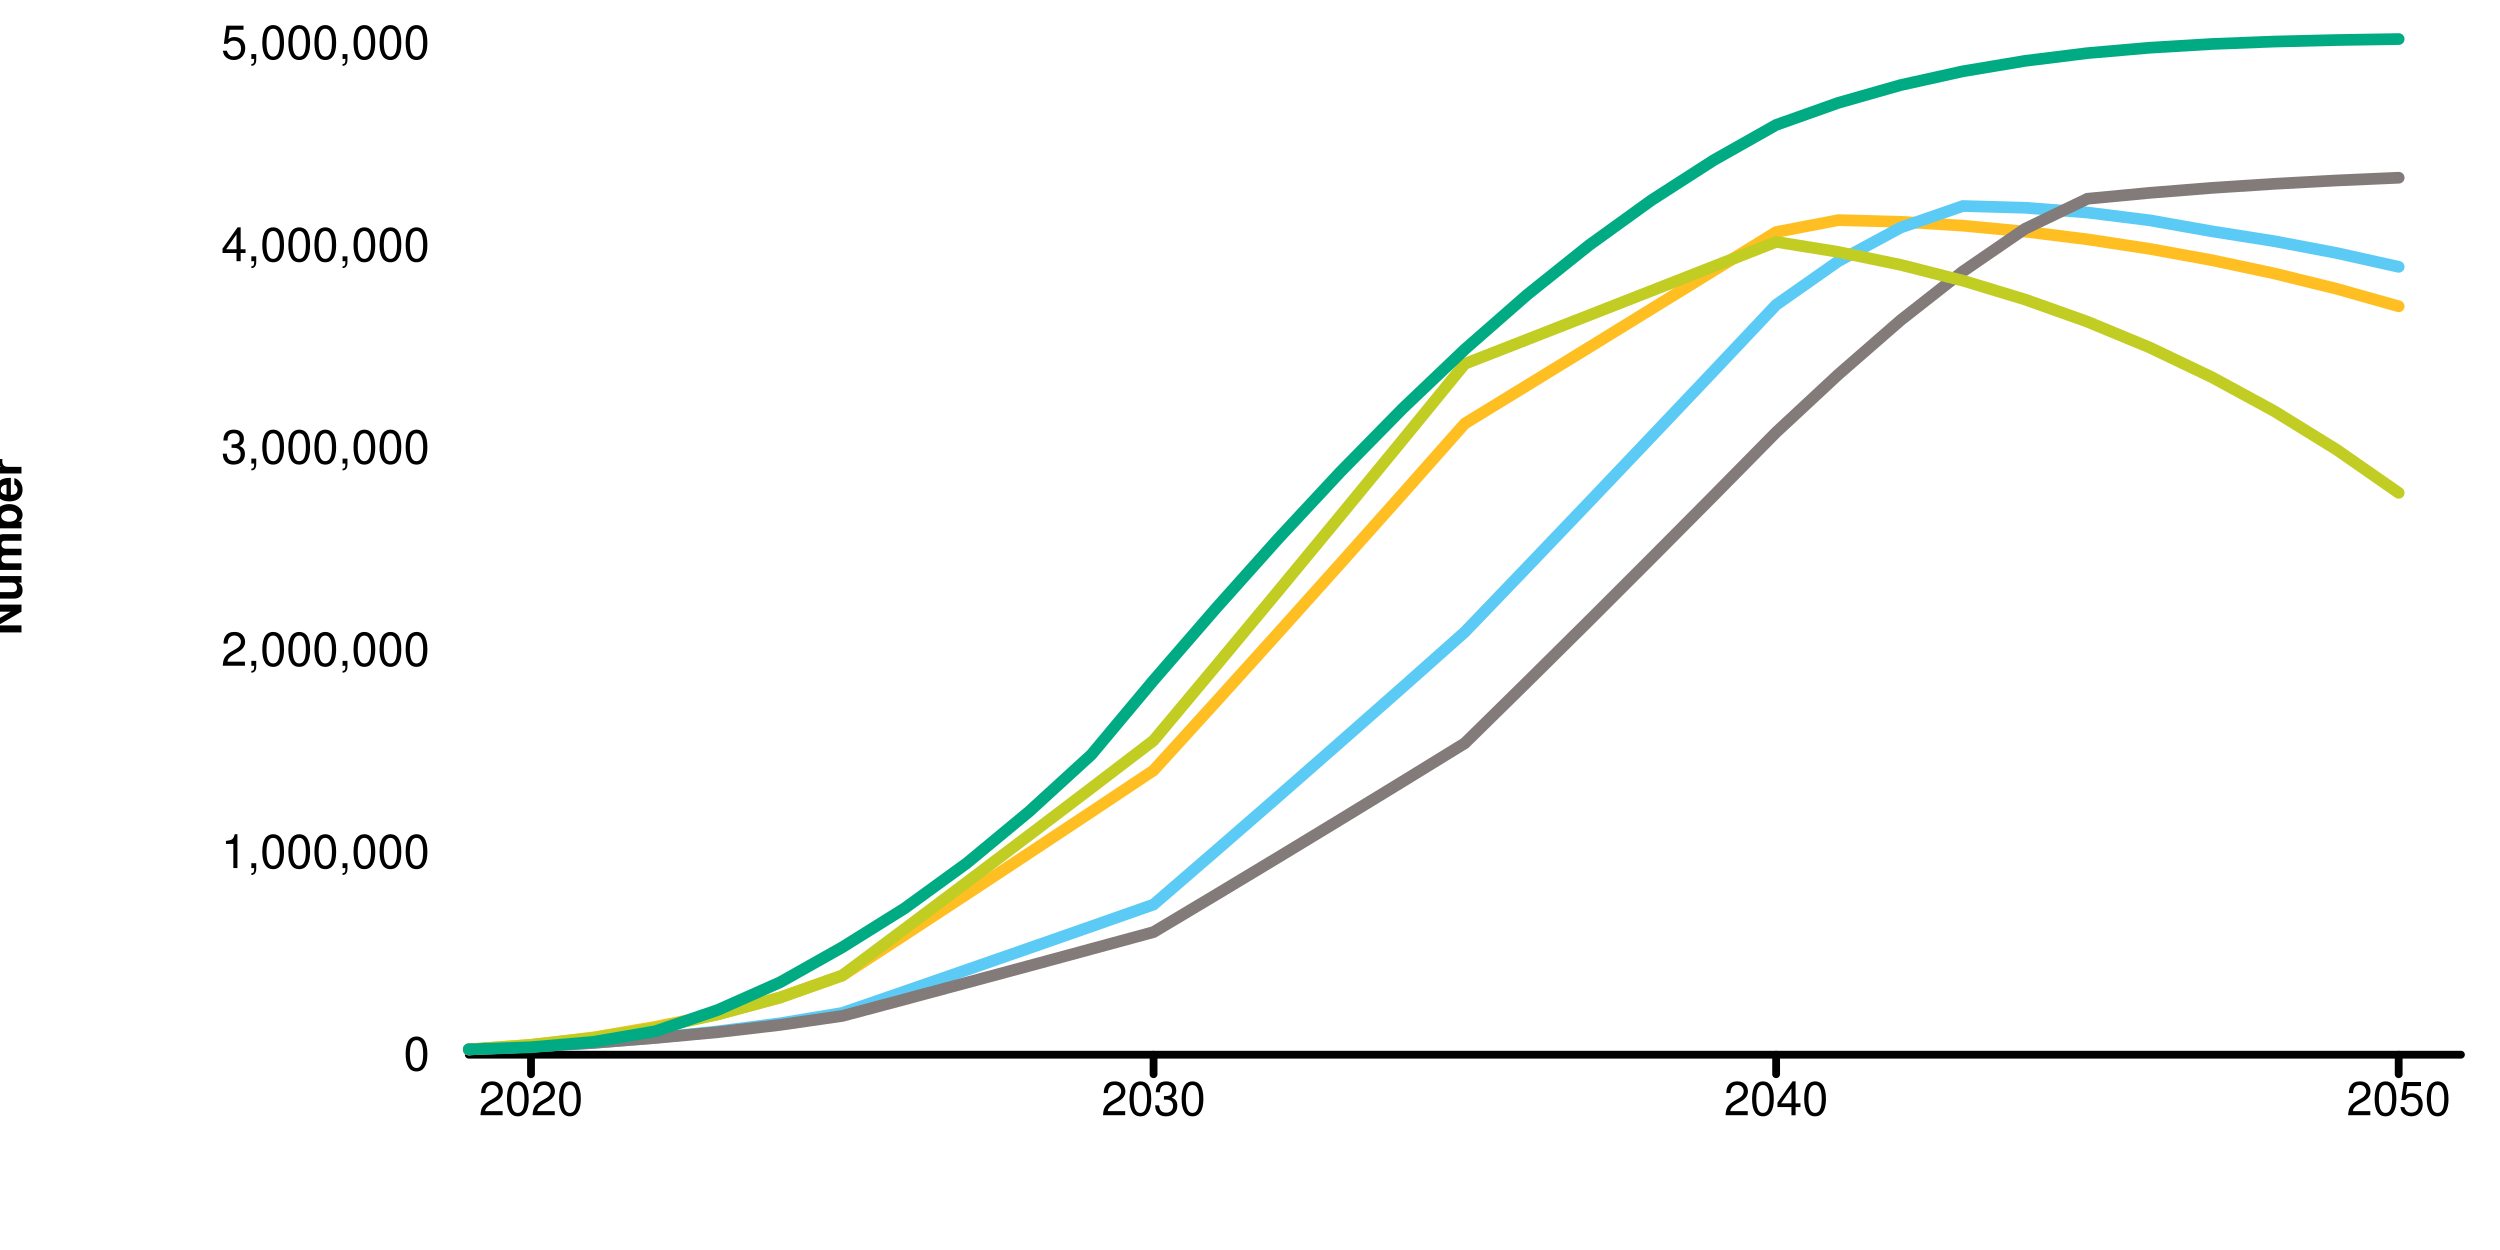
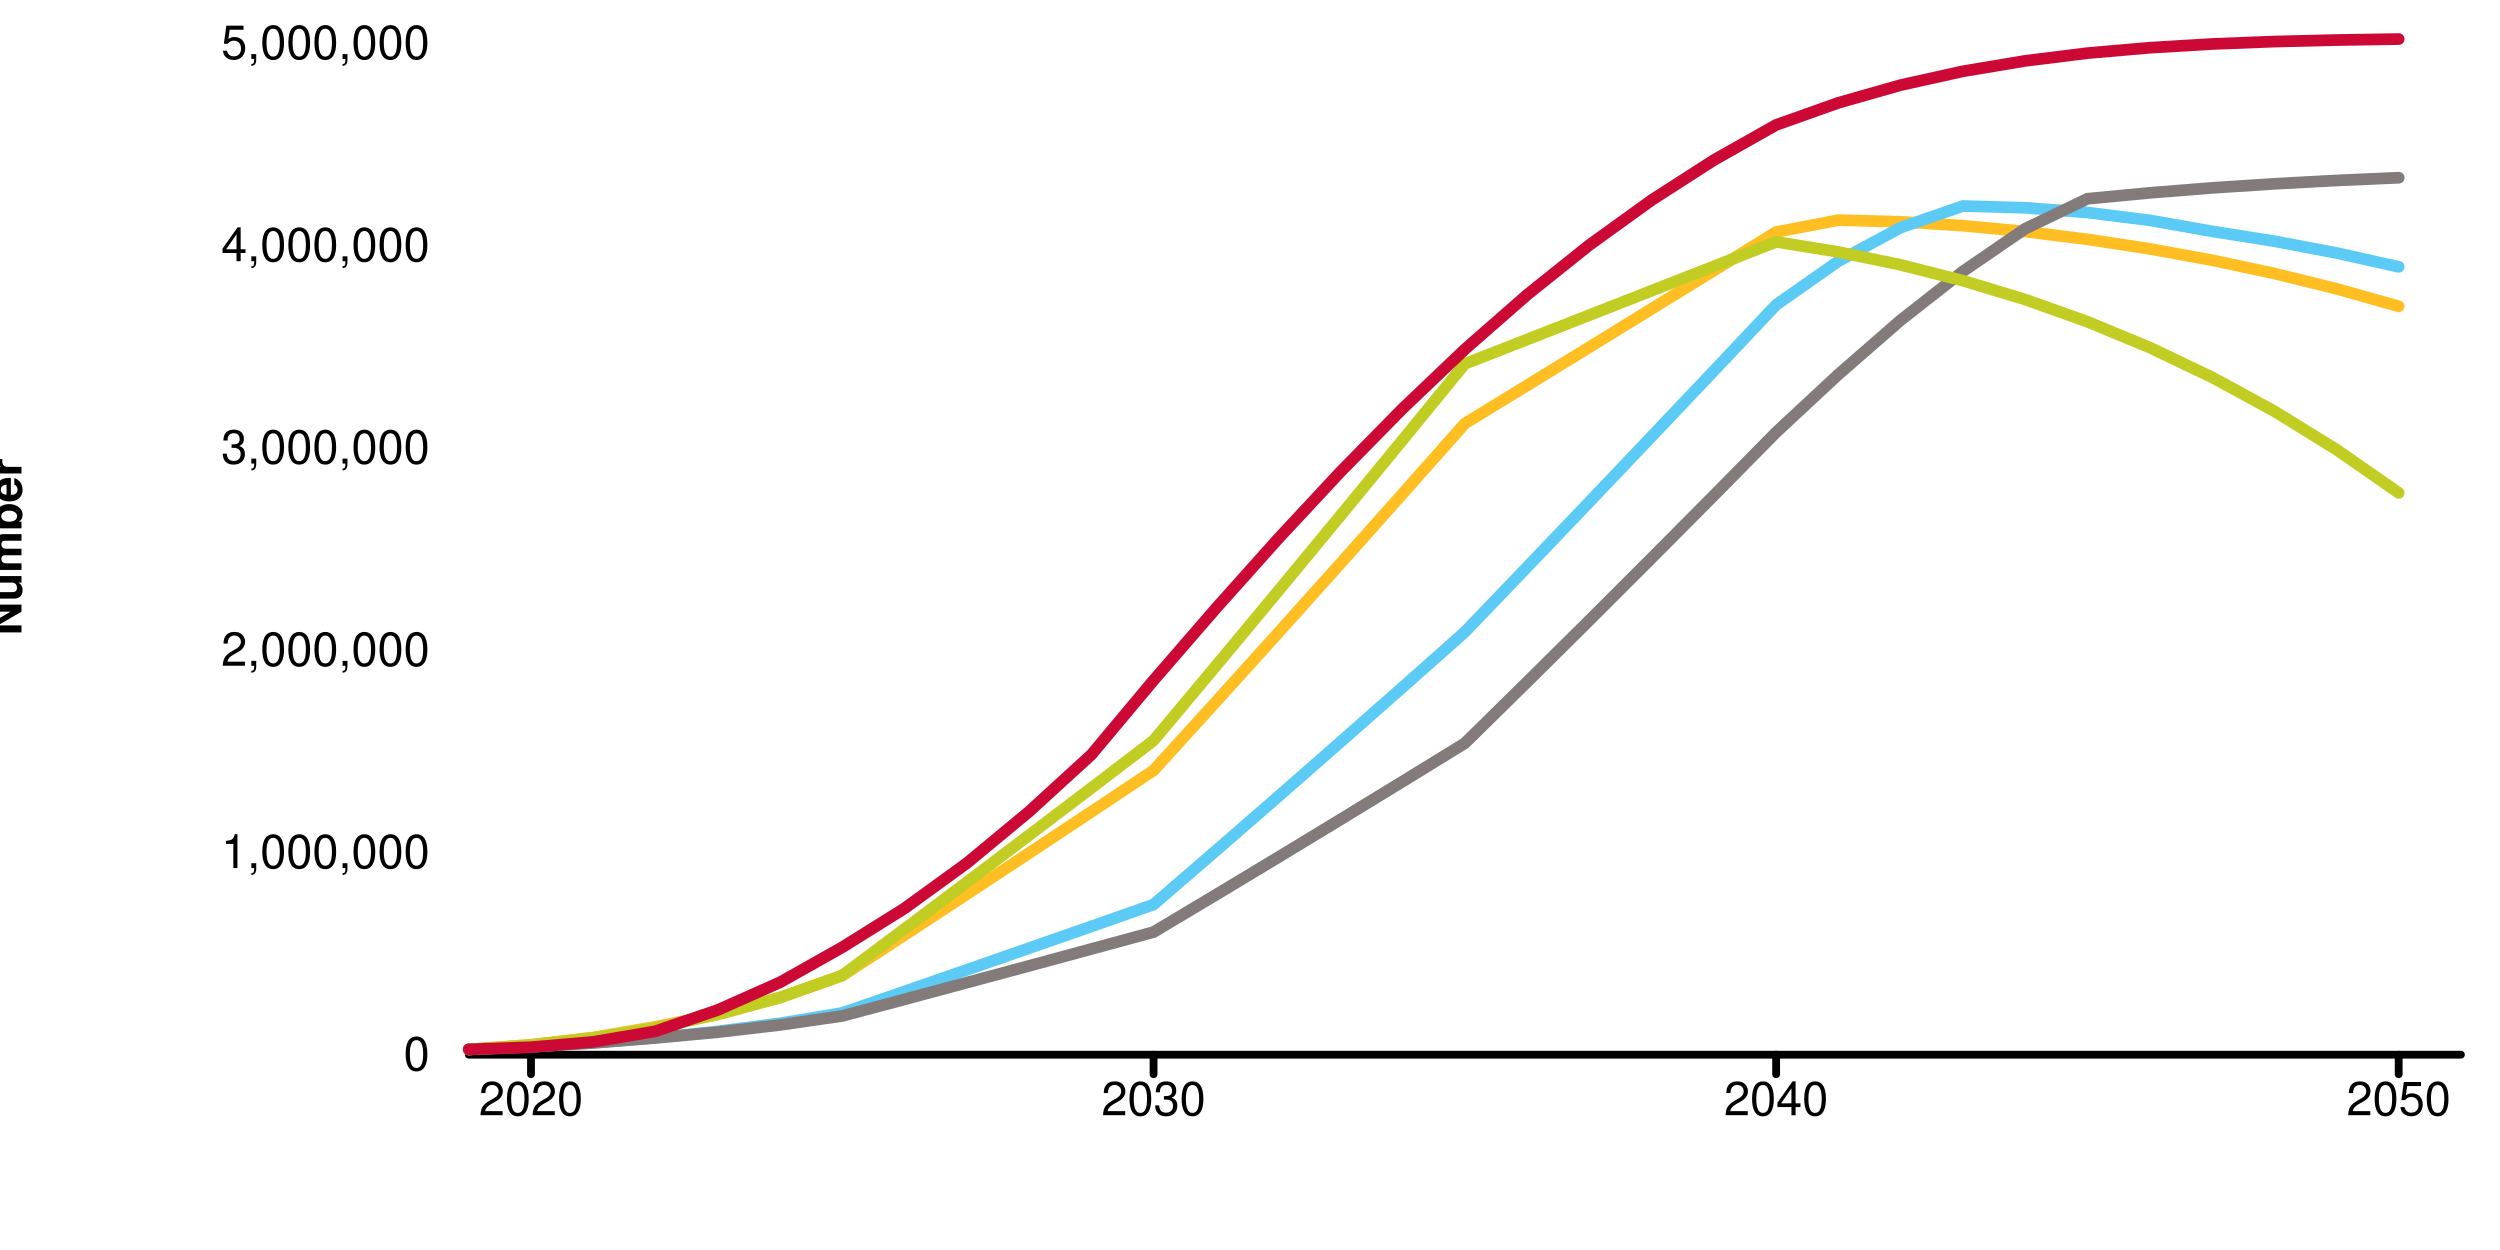
<svg xmlns="http://www.w3.org/2000/svg" width="640" height="320" viewBox="0 0 640 320" style="overflow:display" preserveAspectRatio="xMinYMin meet" overflow="visible">
  <defs>
    <style>
	.data-series path.line { fill-opacity: 0; }
	.data-series path.line.dotted { stroke-dasharray: 12 20 }
	.data-series circle { display: none; }
	.data-series:hover path.line, .data-series.on path.line { stroke-width: 5; }
	.data-series:hover circle, .data-series.on circle { display: inline; }
	.data-series circle:hover, .data-series circle.on { r: 6px!important; fill: black; }
	.grid { font-family: "Helvetica Neue",Helvetica,Arial,"Lucida Grande",sans-serif; }
	.grid line { stroke: rgb(0,0,0); stroke-width: 2; stroke-linecap: round; }
	.grid.grid-x text { text-anchor: middle; dominant-baseline: hanging; transform: translateY(10px); }
	.grid.grid-y text { text-anchor: end; dominant-baseline: middle; transform: translateX(-10px); }
	</style>
  </defs>
  <g class="grid grid-y">
    <line x1="120" y1="270" x2="630" y2="270" data-left="120" />
    <text x="120" y="270" text-anchor="end">0</text>
    <text x="120" y="218.215" text-anchor="end">1,000,000</text>
    <text x="120" y="166.43" text-anchor="end">2,000,000</text>
    <text x="120" y="114.645" text-anchor="end">3,000,000</text>
    <text x="120" y="62.86" text-anchor="end">4,000,000</text>
    <text x="120" y="11.075" text-anchor="end">5,000,000</text>
    <text style="text-anchor:middle;dominant-baseline:hanging;font-weight:bold;transform: translateY(140px) rotate(-90deg);">Number</text>
  </g>
  <g class="grid grid-x">
    <line class="tick" x1="135.938" y1="270" x2="135.938" y2="275" />
    <text x="135.938" y="270" text-anchor="middle">2020</text>
    <line class="tick" x1="295.312" y1="270" x2="295.312" y2="275" />
    <text x="295.312" y="270" text-anchor="middle">2030</text>
    <line class="tick" x1="454.688" y1="270" x2="454.688" y2="275" />
    <text x="454.688" y="270" text-anchor="middle">2040</text>
    <line class="tick" x1="614.062" y1="270" x2="614.062" y2="275" />
    <text x="614.062" y="270" text-anchor="middle">2050</text>
    <text style="text-anchor:middle;dominant-baseline:hanging;font-weight:bold;transform: translateY(140px) rotate(-90deg);" />
  </g>
  <g data-scenario="consumer-transformation" class="data-series">
    <path d="M 120.00,268.64L 135.94,267.47L 151.88,265.58L 167.81,262.84L 183.75,259.65L 199.69,255.34L 215.62,249.76L 231.56,239.36L 247.50,228.90L 263.44,218.39L 279.38,207.83L 295.31,197.22L 311.25,179.70L 327.19,162.05L 343.12,144.29L 359.06,126.41L 375.00,108.42L 390.94,98.66L 406.88,88.88L 422.81,79.07L 438.75,69.25L 454.69,59.40L 470.62,56.35L 486.56,56.78L 502.50,57.77L 518.44,59.29L 534.38,61.27L 550.31,63.71L 566.25,66.61L 582.19,70.00L 598.12,73.92L 614.06,78.41" id="Consumer transformation" class="line" stroke="#FFBF22" stroke-width="3" stroke-linecap="round" />
    <circle cx="120.00" cy="268.64" data-y="26353" data-x="2019" r="4" fill="#FFBF22" />
    <circle cx="135.94" cy="267.47" data-y="48816" data-x="2020" r="4" fill="#FFBF22" />
    <circle cx="151.88" cy="265.58" data-y="85378" data-x="2021" r="4" fill="#FFBF22" />
    <circle cx="167.81" cy="262.84" data-y="138243" data-x="2022" r="4" fill="#FFBF22" />
    <circle cx="183.75" cy="259.65" data-y="199929" data-x="2023" r="4" fill="#FFBF22" />
    <circle cx="199.69" cy="255.34" data-y="283107" data-x="2024" r="4" fill="#FFBF22" />
    <circle cx="215.62" cy="249.76" data-y="390798" data-x="2025" r="4" fill="#FFBF22" />
    <circle cx="231.56" cy="239.36" data-y="591758" data-x="2026" r="4" fill="#FFBF22" />
    <circle cx="247.50" cy="228.90" data-y="793697" data-x="2027" r="4" fill="#FFBF22" />
    <circle cx="263.44" cy="218.39" data-y="996615" data-x="2028" r="4" fill="#FFBF22" />
    <circle cx="279.38" cy="207.83" data-y="1200512" data-x="2029" r="4" fill="#FFBF22" />
    <circle cx="295.31" cy="197.22" data-y="1405387" data-x="2030" r="4" fill="#FFBF22" />
    <circle cx="311.25" cy="179.70" data-y="1743832" data-x="2031" r="4" fill="#FFBF22" />
    <circle cx="327.19" cy="162.05" data-y="2084541" data-x="2032" r="4" fill="#FFBF22" />
    <circle cx="343.12" cy="144.29" data-y="2427512" data-x="2033" r="4" fill="#FFBF22" />
    <circle cx="359.06" cy="126.41" data-y="2772745" data-x="2034" r="4" fill="#FFBF22" />
    <circle cx="375.00" cy="108.42" data-y="3120242" data-x="2035" r="4" fill="#FFBF22" />
    <circle cx="390.94" cy="98.66" data-y="3308699" data-x="2036" r="4" fill="#FFBF22" />
    <circle cx="406.88" cy="88.88" data-y="3497584" data-x="2037" r="4" fill="#FFBF22" />
    <circle cx="422.81" cy="79.07" data-y="3686897" data-x="2038" r="4" fill="#FFBF22" />
    <circle cx="438.75" cy="69.25" data-y="3876637" data-x="2039" r="4" fill="#FFBF22" />
    <circle cx="454.69" cy="59.40" data-y="4066804" data-x="2040" r="4" fill="#FFBF22" />
    <circle cx="470.62" cy="56.35" data-y="4125754" data-x="2041" r="4" fill="#FFBF22" />
    <circle cx="486.56" cy="56.78" data-y="4117329" data-x="2042" r="4" fill="#FFBF22" />
    <circle cx="502.50" cy="57.77" data-y="4098209" data-x="2043" r="4" fill="#FFBF22" />
    <circle cx="518.44" cy="59.29" data-y="4069016" data-x="2044" r="4" fill="#FFBF22" />
    <circle cx="534.38" cy="61.27" data-y="4030767" data-x="2045" r="4" fill="#FFBF22" />
    <circle cx="550.31" cy="63.71" data-y="3983677" data-x="2046" r="4" fill="#FFBF22" />
    <circle cx="566.25" cy="66.61" data-y="3927599" data-x="2047" r="4" fill="#FFBF22" />
    <circle cx="582.19" cy="70.00" data-y="3862044" data-x="2048" r="4" fill="#FFBF22" />
    <circle cx="598.12" cy="73.92" data-y="3786452" data-x="2049" r="4" fill="#FFBF22" />
    <circle cx="614.06" cy="78.41" data-y="3699764" data-x="2050" r="4" fill="#FFBF22" />
  </g>
  <g data-scenario="system-transformation" class="data-series">
    <path d="M 120.00,268.64L 135.94,267.95L 151.88,266.98L 167.81,265.68L 183.75,264.03L 199.69,261.96L 215.62,259.31L 231.56,253.81L 247.50,248.28L 263.44,242.73L 279.38,237.16L 295.31,231.56L 311.25,217.80L 327.19,203.94L 343.12,189.98L 359.06,175.94L 375.00,161.79L 390.94,145.17L 406.88,128.49L 422.81,111.74L 438.75,94.93L 454.69,78.04L 470.62,66.87L 486.56,58.26L 502.50,52.74L 518.44,53.19L 534.38,54.41L 550.31,56.40L 566.25,59.22L 582.19,61.74L 598.12,64.76L 614.06,68.31" id="System transformation" class="line" stroke="#5BCBF5" stroke-width="3" stroke-linecap="round" />
    <circle cx="120.00" cy="268.64" data-y="26353" data-x="2019" r="4" fill="#5BCBF5" />
    <circle cx="135.94" cy="267.95" data-y="39495" data-x="2020" r="4" fill="#5BCBF5" />
    <circle cx="151.88" cy="266.98" data-y="58283" data-x="2021" r="4" fill="#5BCBF5" />
    <circle cx="167.81" cy="265.68" data-y="83507" data-x="2022" r="4" fill="#5BCBF5" />
    <circle cx="183.75" cy="264.03" data-y="115349" data-x="2023" r="4" fill="#5BCBF5" />
    <circle cx="199.69" cy="261.96" data-y="155299" data-x="2024" r="4" fill="#5BCBF5" />
    <circle cx="215.62" cy="259.31" data-y="206418" data-x="2025" r="4" fill="#5BCBF5" />
    <circle cx="231.56" cy="253.81" data-y="312686" data-x="2026" r="4" fill="#5BCBF5" />
    <circle cx="247.50" cy="248.28" data-y="419409" data-x="2027" r="4" fill="#5BCBF5" />
    <circle cx="263.44" cy="242.73" data-y="526587" data-x="2028" r="4" fill="#5BCBF5" />
    <circle cx="279.38" cy="237.16" data-y="634219" data-x="2029" r="4" fill="#5BCBF5" />
    <circle cx="295.31" cy="231.56" data-y="742307" data-x="2030" r="4" fill="#5BCBF5" />
    <circle cx="311.25" cy="217.80" data-y="1008078" data-x="2031" r="4" fill="#5BCBF5" />
    <circle cx="327.19" cy="203.94" data-y="1275692" data-x="2032" r="4" fill="#5BCBF5" />
    <circle cx="343.12" cy="189.98" data-y="1545150" data-x="2033" r="4" fill="#5BCBF5" />
    <circle cx="359.06" cy="175.94" data-y="1816451" data-x="2034" r="4" fill="#5BCBF5" />
    <circle cx="375.00" cy="161.79" data-y="2089596" data-x="2035" r="4" fill="#5BCBF5" />
    <circle cx="390.94" cy="145.17" data-y="2410459" data-x="2036" r="4" fill="#5BCBF5" />
    <circle cx="406.88" cy="128.49" data-y="2732610" data-x="2037" r="4" fill="#5BCBF5" />
    <circle cx="422.81" cy="111.74" data-y="3056051" data-x="2038" r="4" fill="#5BCBF5" />
    <circle cx="438.75" cy="94.93" data-y="3380781" data-x="2039" r="4" fill="#5BCBF5" />
    <circle cx="454.69" cy="78.04" data-y="3706800" data-x="2040" r="4" fill="#5BCBF5" />
    <circle cx="470.62" cy="66.87" data-y="3922611" data-x="2041" r="4" fill="#5BCBF5" />
    <circle cx="486.56" cy="58.26" data-y="4088850" data-x="2042" r="4" fill="#5BCBF5" />
    <circle cx="502.50" cy="52.74" data-y="4195461" data-x="2043" r="4" fill="#5BCBF5" />
    <circle cx="518.44" cy="53.19" data-y="4186739" data-x="2044" r="4" fill="#5BCBF5" />
    <circle cx="534.38" cy="54.41" data-y="4163257" data-x="2045" r="4" fill="#5BCBF5" />
    <circle cx="550.31" cy="56.40" data-y="4124784" data-x="2046" r="4" fill="#5BCBF5" />
    <circle cx="566.25" cy="59.22" data-y="4070293" data-x="2047" r="4" fill="#5BCBF5" />
    <circle cx="582.19" cy="61.74" data-y="4021726" data-x="2048" r="4" fill="#5BCBF5" />
    <circle cx="598.12" cy="64.76" data-y="3963395" data-x="2049" r="4" fill="#5BCBF5" />
    <circle cx="614.06" cy="68.31" data-y="3894709" data-x="2050" r="4" fill="#5BCBF5" />
  </g>
  <g data-scenario="steady-progression" class="data-series">
    <path d="M 120.00,268.64L 135.94,267.95L 151.88,266.98L 167.81,265.71L 183.75,264.24L 199.69,262.38L 215.62,260.08L 231.56,255.83L 247.50,251.55L 263.44,247.26L 279.38,242.94L 295.31,238.61L 311.25,229.08L 327.19,219.48L 343.12,209.81L 359.06,200.07L 375.00,190.26L 390.94,174.59L 406.88,158.80L 422.81,142.88L 438.75,126.84L 454.69,110.67L 470.62,95.86L 486.56,81.98L 502.50,69.48L 518.44,58.55L 534.38,50.88L 550.31,49.37L 566.25,48.10L 582.19,47.06L 598.12,46.20L 614.06,45.50" id="Steady progression" class="line" stroke="#827B7A" stroke-width="3" stroke-linecap="round" />
    <circle cx="120.00" cy="268.64" data-y="26353" data-x="2019" r="4" fill="#827B7A" />
    <circle cx="135.94" cy="267.95" data-y="39601" data-x="2020" r="4" fill="#827B7A" />
    <circle cx="151.88" cy="266.98" data-y="58354" data-x="2021" r="4" fill="#827B7A" />
    <circle cx="167.81" cy="265.71" data-y="82912" data-x="2022" r="4" fill="#827B7A" />
    <circle cx="183.75" cy="264.24" data-y="111155" data-x="2023" r="4" fill="#827B7A" />
    <circle cx="199.69" cy="262.38" data-y="147080" data-x="2024" r="4" fill="#827B7A" />
    <circle cx="215.62" cy="260.08" data-y="191496" data-x="2025" r="4" fill="#827B7A" />
    <circle cx="231.56" cy="255.83" data-y="273715" data-x="2026" r="4" fill="#827B7A" />
    <circle cx="247.50" cy="251.55" data-y="356283" data-x="2027" r="4" fill="#827B7A" />
    <circle cx="263.44" cy="247.26" data-y="439202" data-x="2028" r="4" fill="#827B7A" />
    <circle cx="279.38" cy="242.94" data-y="522470" data-x="2029" r="4" fill="#827B7A" />
    <circle cx="295.31" cy="238.61" data-y="606089" data-x="2030" r="4" fill="#827B7A" />
    <circle cx="311.25" cy="229.08" data-y="790179" data-x="2031" r="4" fill="#827B7A" />
    <circle cx="327.19" cy="219.48" data-y="975602" data-x="2032" r="4" fill="#827B7A" />
    <circle cx="343.12" cy="209.81" data-y="1162357" data-x="2033" r="4" fill="#827B7A" />
    <circle cx="359.06" cy="200.07" data-y="1350446" data-x="2034" r="4" fill="#827B7A" />
    <circle cx="375.00" cy="190.26" data-y="1539869" data-x="2035" r="4" fill="#827B7A" />
    <circle cx="390.94" cy="174.59" data-y="1842394" data-x="2036" r="4" fill="#827B7A" />
    <circle cx="406.88" cy="158.80" data-y="2147351" data-x="2037" r="4" fill="#827B7A" />
    <circle cx="422.81" cy="142.88" data-y="2454741" data-x="2038" r="4" fill="#827B7A" />
    <circle cx="438.75" cy="126.84" data-y="2764562" data-x="2039" r="4" fill="#827B7A" />
    <circle cx="454.69" cy="110.67" data-y="3076814" data-x="2040" r="4" fill="#827B7A" />
    <circle cx="470.62" cy="95.86" data-y="3362836" data-x="2041" r="4" fill="#827B7A" />
    <circle cx="486.56" cy="81.98" data-y="3630812" data-x="2042" r="4" fill="#827B7A" />
    <circle cx="502.50" cy="69.48" data-y="3872204" data-x="2043" r="4" fill="#827B7A" />
    <circle cx="518.44" cy="58.55" data-y="4083210" data-x="2044" r="4" fill="#827B7A" />
    <circle cx="534.38" cy="50.88" data-y="4231311" data-x="2045" r="4" fill="#827B7A" />
    <circle cx="550.31" cy="49.37" data-y="4260558" data-x="2046" r="4" fill="#827B7A" />
    <circle cx="566.25" cy="48.10" data-y="4285024" data-x="2047" r="4" fill="#827B7A" />
    <circle cx="582.19" cy="47.06" data-y="4305178" data-x="2048" r="4" fill="#827B7A" />
    <circle cx="598.12" cy="46.20" data-y="4321674" data-x="2049" r="4" fill="#827B7A" />
    <circle cx="614.06" cy="45.50" data-y="4335203" data-x="2050" r="4" fill="#827B7A" />
  </g>
  <g data-scenario="leading-the-way" class="data-series">
    <path d="M 120.00,268.64L 135.94,267.48L 151.88,265.70L 167.81,263.16L 183.75,259.69L 199.69,255.38L 215.62,249.70L 231.56,237.81L 247.50,225.85L 263.44,213.82L 279.38,201.73L 295.31,189.57L 311.25,170.51L 327.19,151.34L 343.12,132.05L 359.06,112.65L 375.00,93.14L 390.94,86.91L 406.88,80.67L 422.81,74.43L 438.75,68.18L 454.69,61.92L 470.62,64.50L 486.56,67.80L 502.50,71.85L 518.44,76.68L 534.38,82.36L 550.31,88.96L 566.25,96.57L 582.19,105.24L 598.12,115.08L 614.06,126.17" id="Leading the way" class="line" stroke="#C2CD23" stroke-width="3" stroke-linecap="round" />
    <circle cx="120.00" cy="268.64" data-y="26353" data-x="2019" r="4" fill="#C2CD23" />
    <circle cx="135.94" cy="267.48" data-y="48674" data-x="2020" r="4" fill="#C2CD23" />
    <circle cx="151.88" cy="265.70" data-y="82957" data-x="2021" r="4" fill="#C2CD23" />
    <circle cx="167.81" cy="263.16" data-y="131996" data-x="2022" r="4" fill="#C2CD23" />
    <circle cx="183.75" cy="259.69" data-y="198997" data-x="2023" r="4" fill="#C2CD23" />
    <circle cx="199.69" cy="255.38" data-y="282283" data-x="2024" r="4" fill="#C2CD23" />
    <circle cx="215.62" cy="249.70" data-y="391975" data-x="2025" r="4" fill="#C2CD23" />
    <circle cx="231.56" cy="237.81" data-y="621610" data-x="2026" r="4" fill="#C2CD23" />
    <circle cx="247.50" cy="225.85" data-y="852548" data-x="2027" r="4" fill="#C2CD23" />
    <circle cx="263.44" cy="213.82" data-y="1084787" data-x="2028" r="4" fill="#C2CD23" />
    <circle cx="279.38" cy="201.73" data-y="1318327" data-x="2029" r="4" fill="#C2CD23" />
    <circle cx="295.31" cy="189.57" data-y="1553169" data-x="2030" r="4" fill="#C2CD23" />
    <circle cx="311.25" cy="170.51" data-y="1921193" data-x="2031" r="4" fill="#C2CD23" />
    <circle cx="327.19" cy="151.34" data-y="2291417" data-x="2032" r="4" fill="#C2CD23" />
    <circle cx="343.12" cy="132.05" data-y="2663841" data-x="2033" r="4" fill="#C2CD23" />
    <circle cx="359.06" cy="112.65" data-y="3038465" data-x="2034" r="4" fill="#C2CD23" />
    <circle cx="375.00" cy="93.14" data-y="3415290" data-x="2035" r="4" fill="#C2CD23" />
    <circle cx="390.94" cy="86.91" data-y="3535640" data-x="2036" r="4" fill="#C2CD23" />
    <circle cx="406.88" cy="80.67" data-y="3656102" data-x="2037" r="4" fill="#C2CD23" />
    <circle cx="422.81" cy="74.43" data-y="3776676" data-x="2038" r="4" fill="#C2CD23" />
    <circle cx="438.75" cy="68.18" data-y="3897361" data-x="2039" r="4" fill="#C2CD23" />
    <circle cx="454.69" cy="61.92" data-y="4018157" data-x="2040" r="4" fill="#C2CD23" />
    <circle cx="470.62" cy="64.50" data-y="3968358" data-x="2041" r="4" fill="#C2CD23" />
    <circle cx="486.56" cy="67.80" data-y="3904582" data-x="2042" r="4" fill="#C2CD23" />
    <circle cx="502.50" cy="71.85" data-y="3826500" data-x="2043" r="4" fill="#C2CD23" />
    <circle cx="518.44" cy="76.68" data-y="3733130" data-x="2044" r="4" fill="#C2CD23" />
    <circle cx="534.38" cy="82.36" data-y="3623383" data-x="2045" r="4" fill="#C2CD23" />
    <circle cx="550.31" cy="88.96" data-y="3495933" data-x="2046" r="4" fill="#C2CD23" />
    <circle cx="566.25" cy="96.57" data-y="3349097" data-x="2047" r="4" fill="#C2CD23" />
    <circle cx="582.19" cy="105.24" data-y="3181566" data-x="2048" r="4" fill="#C2CD23" />
    <circle cx="598.12" cy="115.08" data-y="2991599" data-x="2049" r="4" fill="#C2CD23" />
    <circle cx="614.06" cy="126.17" data-y="2777407" data-x="2050" r="4" fill="#C2CD23" />
  </g>
-   <g data-scenario="early-net-zero" class="data-series">
-     <path d="M 120.00,268.64L 135.94,268.09L 151.88,266.72L 167.81,263.99L 183.75,258.55L 199.69,251.47L 215.62,242.50L 231.56,232.54L 247.50,220.97L 263.44,207.77L 279.38,193.20L 295.31,174.16L 311.25,155.77L 327.19,137.94L 343.12,120.83L 359.06,104.61L 375.00,89.43L 390.94,75.47L 406.88,62.72L 422.81,51.23L 438.75,40.98L 454.69,31.98L 470.62,26.32L 486.56,21.78L 502.50,18.25L 518.44,15.58L 534.38,13.60L 550.31,12.22L 566.25,11.26L 582.19,10.64L 598.12,10.25L 614.06,10.00" id="Net Zero Early" class="line" stroke="#00AB84" stroke-width="3" stroke-linecap="round" />
-     <circle cx="120.00" cy="268.64" data-y="26353" data-x="2019" r="4" fill="#00AB84" />
-     <circle cx="135.94" cy="268.09" data-y="36956" data-x="2020" r="4" fill="#00AB84" />
-     <circle cx="151.88" cy="266.72" data-y="63278" data-x="2021" r="4" fill="#00AB84" />
-     <circle cx="167.81" cy="263.99" data-y="115961" data-x="2022" r="4" fill="#00AB84" />
-     <circle cx="183.75" cy="258.55" data-y="221122" data-x="2023" r="4" fill="#00AB84" />
-     <circle cx="199.69" cy="251.47" data-y="357777" data-x="2024" r="4" fill="#00AB84" />
-     <circle cx="215.62" cy="242.50" data-y="531025" data-x="2025" r="4" fill="#00AB84" />
-     <circle cx="231.56" cy="232.54" data-y="723357" data-x="2026" r="4" fill="#00AB84" />
-     <circle cx="247.50" cy="220.97" data-y="946802" data-x="2027" r="4" fill="#00AB84" />
-     <circle cx="263.44" cy="207.77" data-y="1201752" data-x="2028" r="4" fill="#00AB84" />
-     <circle cx="279.38" cy="193.20" data-y="1483046" data-x="2029" r="4" fill="#00AB84" />
-     <circle cx="295.31" cy="174.16" data-y="1850729" data-x="2030" r="4" fill="#00AB84" />
-     <circle cx="311.25" cy="155.77" data-y="2205852" data-x="2031" r="4" fill="#00AB84" />
-     <circle cx="327.19" cy="137.94" data-y="2550192" data-x="2032" r="4" fill="#00AB84" />
-     <circle cx="343.12" cy="120.83" data-y="2880613" data-x="2033" r="4" fill="#00AB84" />
-     <circle cx="359.06" cy="104.61" data-y="3193697" data-x="2034" r="4" fill="#00AB84" />
-     <circle cx="375.00" cy="89.43" data-y="3486929" data-x="2035" r="4" fill="#00AB84" />
-     <circle cx="390.94" cy="75.47" data-y="3756515" data-x="2036" r="4" fill="#00AB84" />
-     <circle cx="406.88" cy="62.72" data-y="4002778" data-x="2037" r="4" fill="#00AB84" />
-     <circle cx="422.81" cy="51.23" data-y="4224666" data-x="2038" r="4" fill="#00AB84" />
-     <circle cx="438.75" cy="40.98" data-y="4422579" data-x="2039" r="4" fill="#00AB84" />
-     <circle cx="454.69" cy="31.98" data-y="4596373" data-x="2040" r="4" fill="#00AB84" />
-     <circle cx="470.62" cy="26.32" data-y="4705566" data-x="2041" r="4" fill="#00AB84" />
-     <circle cx="486.56" cy="21.78" data-y="4793332" data-x="2042" r="4" fill="#00AB84" />
-     <circle cx="502.50" cy="18.25" data-y="4861431" data-x="2043" r="4" fill="#00AB84" />
-     <circle cx="518.44" cy="15.58" data-y="4913065" data-x="2044" r="4" fill="#00AB84" />
-     <circle cx="534.38" cy="13.60" data-y="4951311" data-x="2045" r="4" fill="#00AB84" />
-     <circle cx="550.31" cy="12.22" data-y="4977938" data-x="2046" r="4" fill="#00AB84" />
-     <circle cx="566.25" cy="11.26" data-y="4996432" data-x="2047" r="4" fill="#00AB84" />
-     <circle cx="582.19" cy="10.64" data-y="5008313" data-x="2048" r="4" fill="#00AB84" />
-     <circle cx="598.12" cy="10.25" data-y="5016030" data-x="2049" r="4" fill="#00AB84" />
-     <circle cx="614.06" cy="10.00" data-y="5020767" data-x="2050" r="4" fill="#00AB84" />
+   <g data-scenario="net-zero-early" class="data-series">
+     <path d="M 120.00,268.64L 135.94,268.09L 151.88,266.72L 167.81,263.99L 183.75,258.55L 199.69,251.47L 215.62,242.50L 231.56,232.54L 247.50,220.97L 263.44,207.77L 279.38,193.20L 295.31,174.16L 311.25,155.77L 327.19,137.94L 343.12,120.83L 359.06,104.61L 375.00,89.43L 390.94,75.47L 406.88,62.72L 422.81,51.23L 438.75,40.98L 454.69,31.98L 470.62,26.32L 486.56,21.78L 502.50,18.25L 518.44,15.58L 534.38,13.60L 550.31,12.22L 566.25,11.26L 582.19,10.64L 598.12,10.25L 614.06,10.00" id="Net Zero Early" class="line" stroke="#cc0935" stroke-width="3" stroke-linecap="round" />
+     <circle cx="120.00" cy="268.64" data-y="26353" data-x="2019" r="4" fill="#cc0935" />
+     <circle cx="135.94" cy="268.09" data-y="36956" data-x="2020" r="4" fill="#cc0935" />
+     <circle cx="151.88" cy="266.72" data-y="63278" data-x="2021" r="4" fill="#cc0935" />
+     <circle cx="167.81" cy="263.99" data-y="115961" data-x="2022" r="4" fill="#cc0935" />
+     <circle cx="183.75" cy="258.55" data-y="221122" data-x="2023" r="4" fill="#cc0935" />
+     <circle cx="199.69" cy="251.47" data-y="357777" data-x="2024" r="4" fill="#cc0935" />
+     <circle cx="215.62" cy="242.50" data-y="531025" data-x="2025" r="4" fill="#cc0935" />
+     <circle cx="231.56" cy="232.54" data-y="723357" data-x="2026" r="4" fill="#cc0935" />
+     <circle cx="247.50" cy="220.97" data-y="946802" data-x="2027" r="4" fill="#cc0935" />
+     <circle cx="263.44" cy="207.77" data-y="1201752" data-x="2028" r="4" fill="#cc0935" />
+     <circle cx="279.38" cy="193.20" data-y="1483046" data-x="2029" r="4" fill="#cc0935" />
+     <circle cx="295.31" cy="174.16" data-y="1850729" data-x="2030" r="4" fill="#cc0935" />
+     <circle cx="311.25" cy="155.77" data-y="2205852" data-x="2031" r="4" fill="#cc0935" />
+     <circle cx="327.19" cy="137.94" data-y="2550192" data-x="2032" r="4" fill="#cc0935" />
+     <circle cx="343.12" cy="120.83" data-y="2880613" data-x="2033" r="4" fill="#cc0935" />
+     <circle cx="359.06" cy="104.61" data-y="3193697" data-x="2034" r="4" fill="#cc0935" />
+     <circle cx="375.00" cy="89.43" data-y="3486929" data-x="2035" r="4" fill="#cc0935" />
+     <circle cx="390.94" cy="75.47" data-y="3756515" data-x="2036" r="4" fill="#cc0935" />
+     <circle cx="406.88" cy="62.72" data-y="4002778" data-x="2037" r="4" fill="#cc0935" />
+     <circle cx="422.81" cy="51.23" data-y="4224666" data-x="2038" r="4" fill="#cc0935" />
+     <circle cx="438.75" cy="40.98" data-y="4422579" data-x="2039" r="4" fill="#cc0935" />
+     <circle cx="454.69" cy="31.98" data-y="4596373" data-x="2040" r="4" fill="#cc0935" />
+     <circle cx="470.62" cy="26.32" data-y="4705566" data-x="2041" r="4" fill="#cc0935" />
+     <circle cx="486.56" cy="21.78" data-y="4793332" data-x="2042" r="4" fill="#cc0935" />
+     <circle cx="502.50" cy="18.25" data-y="4861431" data-x="2043" r="4" fill="#cc0935" />
+     <circle cx="518.44" cy="15.58" data-y="4913065" data-x="2044" r="4" fill="#cc0935" />
+     <circle cx="534.38" cy="13.60" data-y="4951311" data-x="2045" r="4" fill="#cc0935" />
+     <circle cx="550.31" cy="12.22" data-y="4977938" data-x="2046" r="4" fill="#cc0935" />
+     <circle cx="566.25" cy="11.26" data-y="4996432" data-x="2047" r="4" fill="#cc0935" />
+     <circle cx="582.19" cy="10.64" data-y="5008313" data-x="2048" r="4" fill="#cc0935" />
+     <circle cx="598.12" cy="10.25" data-y="5016030" data-x="2049" r="4" fill="#cc0935" />
+     <circle cx="614.06" cy="10.00" data-y="5020767" data-x="2050" r="4" fill="#cc0935" />
  </g>
</svg>
